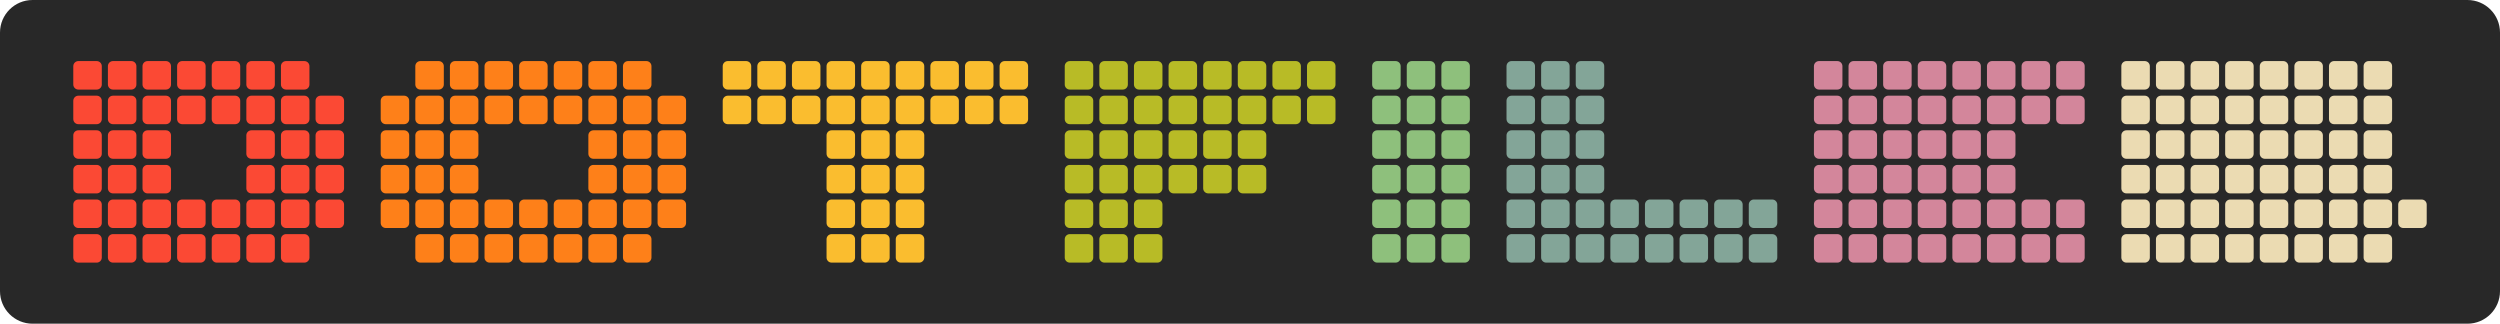
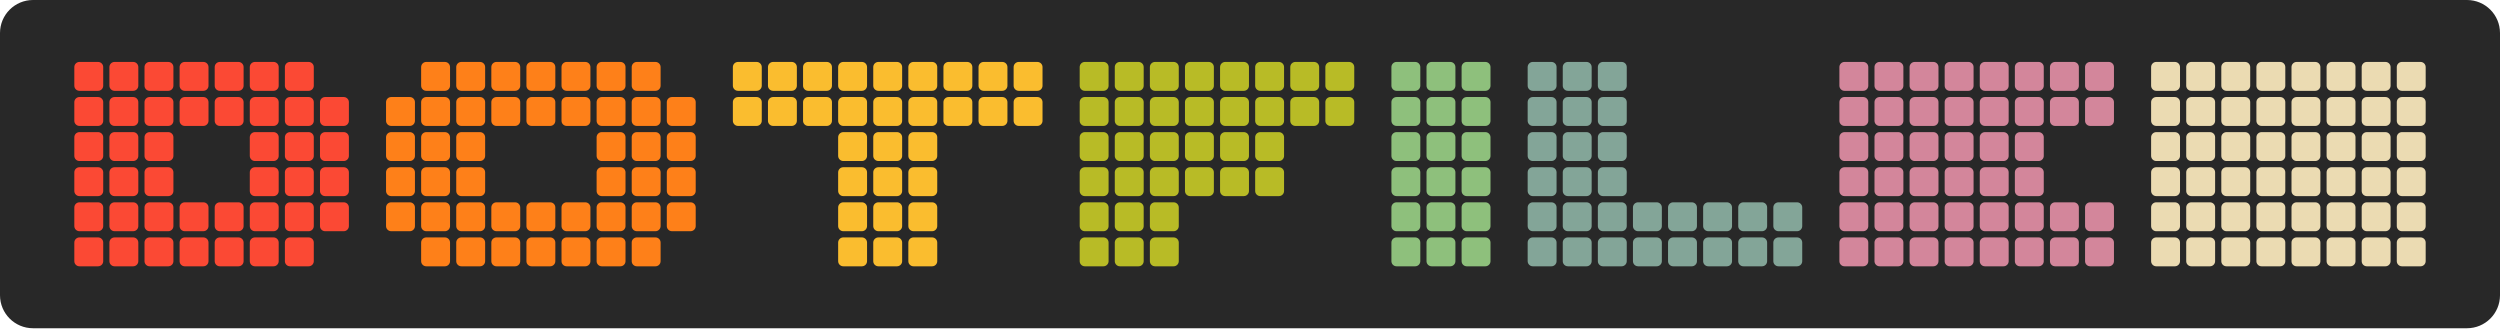
- <svg xmlns="http://www.w3.org/2000/svg" width="1228" height="159" viewBox="0 0 1228 159" role="img" aria-label="DOTFILES">
-   <rect width="1228" height="159" rx="16" fill="#282828" />
+ <svg xmlns="http://www.w3.org/2000/svg" width="1211" height="159" viewBox="0 0 1211 159" role="img" aria-label="DOTFILES">
+   <rect width="1211" height="159" rx="16" fill="#282828" />
  <rect x="36" y="30" width="14" height="14" rx="2.5" fill="#FB4934" />
  <rect x="53" y="30" width="14" height="14" rx="2.5" fill="#FB4934" />
  <rect x="70" y="30" width="14" height="14" rx="2.5" fill="#FB4934" />
  <rect x="87" y="30" width="14" height="14" rx="2.5" fill="#FB4934" />
  <rect x="104" y="30" width="14" height="14" rx="2.5" fill="#FB4934" />
  <rect x="121" y="30" width="14" height="14" rx="2.5" fill="#FB4934" />
  <rect x="138" y="30" width="14" height="14" rx="2.5" fill="#FB4934" />
  <rect x="36" y="47" width="14" height="14" rx="2.5" fill="#FB4934" />
  <rect x="53" y="47" width="14" height="14" rx="2.5" fill="#FB4934" />
  <rect x="70" y="47" width="14" height="14" rx="2.5" fill="#FB4934" />
  <rect x="87" y="47" width="14" height="14" rx="2.5" fill="#FB4934" />
  <rect x="104" y="47" width="14" height="14" rx="2.5" fill="#FB4934" />
  <rect x="121" y="47" width="14" height="14" rx="2.5" fill="#FB4934" />
  <rect x="138" y="47" width="14" height="14" rx="2.5" fill="#FB4934" />
  <rect x="155" y="47" width="14" height="14" rx="2.5" fill="#FB4934" />
  <rect x="36" y="64" width="14" height="14" rx="2.5" fill="#FB4934" />
  <rect x="53" y="64" width="14" height="14" rx="2.5" fill="#FB4934" />
  <rect x="70" y="64" width="14" height="14" rx="2.5" fill="#FB4934" />
  <rect x="121" y="64" width="14" height="14" rx="2.5" fill="#FB4934" />
  <rect x="138" y="64" width="14" height="14" rx="2.5" fill="#FB4934" />
  <rect x="155" y="64" width="14" height="14" rx="2.5" fill="#FB4934" />
  <rect x="36" y="81" width="14" height="14" rx="2.5" fill="#FB4934" />
  <rect x="53" y="81" width="14" height="14" rx="2.5" fill="#FB4934" />
  <rect x="70" y="81" width="14" height="14" rx="2.5" fill="#FB4934" />
  <rect x="121" y="81" width="14" height="14" rx="2.5" fill="#FB4934" />
  <rect x="138" y="81" width="14" height="14" rx="2.5" fill="#FB4934" />
  <rect x="155" y="81" width="14" height="14" rx="2.5" fill="#FB4934" />
  <rect x="36" y="98" width="14" height="14" rx="2.5" fill="#FB4934" />
  <rect x="53" y="98" width="14" height="14" rx="2.5" fill="#FB4934" />
  <rect x="70" y="98" width="14" height="14" rx="2.5" fill="#FB4934" />
  <rect x="87" y="98" width="14" height="14" rx="2.5" fill="#FB4934" />
  <rect x="104" y="98" width="14" height="14" rx="2.5" fill="#FB4934" />
  <rect x="121" y="98" width="14" height="14" rx="2.5" fill="#FB4934" />
  <rect x="138" y="98" width="14" height="14" rx="2.5" fill="#FB4934" />
  <rect x="155" y="98" width="14" height="14" rx="2.5" fill="#FB4934" />
  <rect x="36" y="115" width="14" height="14" rx="2.5" fill="#FB4934" />
  <rect x="53" y="115" width="14" height="14" rx="2.5" fill="#FB4934" />
  <rect x="70" y="115" width="14" height="14" rx="2.5" fill="#FB4934" />
  <rect x="87" y="115" width="14" height="14" rx="2.5" fill="#FB4934" />
  <rect x="104" y="115" width="14" height="14" rx="2.5" fill="#FB4934" />
  <rect x="121" y="115" width="14" height="14" rx="2.5" fill="#FB4934" />
  <rect x="138" y="115" width="14" height="14" rx="2.5" fill="#FB4934" />
  <rect x="204" y="30" width="14" height="14" rx="2.5" fill="#FE8019" />
  <rect x="221" y="30" width="14" height="14" rx="2.5" fill="#FE8019" />
  <rect x="238" y="30" width="14" height="14" rx="2.5" fill="#FE8019" />
  <rect x="255" y="30" width="14" height="14" rx="2.5" fill="#FE8019" />
  <rect x="272" y="30" width="14" height="14" rx="2.5" fill="#FE8019" />
  <rect x="289" y="30" width="14" height="14" rx="2.5" fill="#FE8019" />
  <rect x="306" y="30" width="14" height="14" rx="2.5" fill="#FE8019" />
  <rect x="187" y="47" width="14" height="14" rx="2.5" fill="#FE8019" />
  <rect x="204" y="47" width="14" height="14" rx="2.5" fill="#FE8019" />
  <rect x="221" y="47" width="14" height="14" rx="2.5" fill="#FE8019" />
  <rect x="238" y="47" width="14" height="14" rx="2.5" fill="#FE8019" />
  <rect x="255" y="47" width="14" height="14" rx="2.5" fill="#FE8019" />
  <rect x="272" y="47" width="14" height="14" rx="2.5" fill="#FE8019" />
  <rect x="289" y="47" width="14" height="14" rx="2.5" fill="#FE8019" />
  <rect x="306" y="47" width="14" height="14" rx="2.5" fill="#FE8019" />
  <rect x="323" y="47" width="14" height="14" rx="2.5" fill="#FE8019" />
  <rect x="187" y="64" width="14" height="14" rx="2.5" fill="#FE8019" />
  <rect x="204" y="64" width="14" height="14" rx="2.5" fill="#FE8019" />
  <rect x="221" y="64" width="14" height="14" rx="2.5" fill="#FE8019" />
  <rect x="289" y="64" width="14" height="14" rx="2.5" fill="#FE8019" />
  <rect x="306" y="64" width="14" height="14" rx="2.5" fill="#FE8019" />
  <rect x="323" y="64" width="14" height="14" rx="2.5" fill="#FE8019" />
  <rect x="187" y="81" width="14" height="14" rx="2.5" fill="#FE8019" />
  <rect x="204" y="81" width="14" height="14" rx="2.5" fill="#FE8019" />
  <rect x="221" y="81" width="14" height="14" rx="2.5" fill="#FE8019" />
  <rect x="289" y="81" width="14" height="14" rx="2.5" fill="#FE8019" />
  <rect x="306" y="81" width="14" height="14" rx="2.5" fill="#FE8019" />
  <rect x="323" y="81" width="14" height="14" rx="2.5" fill="#FE8019" />
  <rect x="187" y="98" width="14" height="14" rx="2.5" fill="#FE8019" />
  <rect x="204" y="98" width="14" height="14" rx="2.5" fill="#FE8019" />
  <rect x="221" y="98" width="14" height="14" rx="2.5" fill="#FE8019" />
  <rect x="238" y="98" width="14" height="14" rx="2.5" fill="#FE8019" />
  <rect x="255" y="98" width="14" height="14" rx="2.5" fill="#FE8019" />
  <rect x="272" y="98" width="14" height="14" rx="2.5" fill="#FE8019" />
  <rect x="289" y="98" width="14" height="14" rx="2.5" fill="#FE8019" />
  <rect x="306" y="98" width="14" height="14" rx="2.5" fill="#FE8019" />
  <rect x="323" y="98" width="14" height="14" rx="2.5" fill="#FE8019" />
  <rect x="204" y="115" width="14" height="14" rx="2.5" fill="#FE8019" />
  <rect x="221" y="115" width="14" height="14" rx="2.5" fill="#FE8019" />
  <rect x="238" y="115" width="14" height="14" rx="2.5" fill="#FE8019" />
  <rect x="255" y="115" width="14" height="14" rx="2.5" fill="#FE8019" />
  <rect x="272" y="115" width="14" height="14" rx="2.5" fill="#FE8019" />
  <rect x="289" y="115" width="14" height="14" rx="2.5" fill="#FE8019" />
  <rect x="306" y="115" width="14" height="14" rx="2.5" fill="#FE8019" />
  <rect x="355" y="30" width="14" height="14" rx="2.5" fill="#FABD2F" />
  <rect x="372" y="30" width="14" height="14" rx="2.5" fill="#FABD2F" />
  <rect x="389" y="30" width="14" height="14" rx="2.5" fill="#FABD2F" />
  <rect x="406" y="30" width="14" height="14" rx="2.5" fill="#FABD2F" />
  <rect x="423" y="30" width="14" height="14" rx="2.5" fill="#FABD2F" />
  <rect x="440" y="30" width="14" height="14" rx="2.5" fill="#FABD2F" />
  <rect x="457" y="30" width="14" height="14" rx="2.5" fill="#FABD2F" />
  <rect x="474" y="30" width="14" height="14" rx="2.5" fill="#FABD2F" />
  <rect x="491" y="30" width="14" height="14" rx="2.5" fill="#FABD2F" />
  <rect x="355" y="47" width="14" height="14" rx="2.5" fill="#FABD2F" />
  <rect x="372" y="47" width="14" height="14" rx="2.5" fill="#FABD2F" />
  <rect x="389" y="47" width="14" height="14" rx="2.5" fill="#FABD2F" />
  <rect x="406" y="47" width="14" height="14" rx="2.5" fill="#FABD2F" />
  <rect x="423" y="47" width="14" height="14" rx="2.5" fill="#FABD2F" />
  <rect x="440" y="47" width="14" height="14" rx="2.5" fill="#FABD2F" />
  <rect x="457" y="47" width="14" height="14" rx="2.5" fill="#FABD2F" />
  <rect x="474" y="47" width="14" height="14" rx="2.5" fill="#FABD2F" />
  <rect x="491" y="47" width="14" height="14" rx="2.5" fill="#FABD2F" />
  <rect x="406" y="64" width="14" height="14" rx="2.5" fill="#FABD2F" />
  <rect x="423" y="64" width="14" height="14" rx="2.5" fill="#FABD2F" />
  <rect x="440" y="64" width="14" height="14" rx="2.5" fill="#FABD2F" />
  <rect x="406" y="81" width="14" height="14" rx="2.5" fill="#FABD2F" />
  <rect x="423" y="81" width="14" height="14" rx="2.5" fill="#FABD2F" />
  <rect x="440" y="81" width="14" height="14" rx="2.5" fill="#FABD2F" />
  <rect x="406" y="98" width="14" height="14" rx="2.5" fill="#FABD2F" />
  <rect x="423" y="98" width="14" height="14" rx="2.5" fill="#FABD2F" />
  <rect x="440" y="98" width="14" height="14" rx="2.5" fill="#FABD2F" />
  <rect x="406" y="115" width="14" height="14" rx="2.5" fill="#FABD2F" />
  <rect x="423" y="115" width="14" height="14" rx="2.5" fill="#FABD2F" />
  <rect x="440" y="115" width="14" height="14" rx="2.5" fill="#FABD2F" />
  <rect x="523" y="30" width="14" height="14" rx="2.5" fill="#B8BB26" />
  <rect x="540" y="30" width="14" height="14" rx="2.5" fill="#B8BB26" />
  <rect x="557" y="30" width="14" height="14" rx="2.5" fill="#B8BB26" />
  <rect x="574" y="30" width="14" height="14" rx="2.5" fill="#B8BB26" />
  <rect x="591" y="30" width="14" height="14" rx="2.5" fill="#B8BB26" />
  <rect x="608" y="30" width="14" height="14" rx="2.5" fill="#B8BB26" />
  <rect x="625" y="30" width="14" height="14" rx="2.5" fill="#B8BB26" />
  <rect x="642" y="30" width="14" height="14" rx="2.5" fill="#B8BB26" />
  <rect x="523" y="47" width="14" height="14" rx="2.5" fill="#B8BB26" />
  <rect x="540" y="47" width="14" height="14" rx="2.5" fill="#B8BB26" />
  <rect x="557" y="47" width="14" height="14" rx="2.5" fill="#B8BB26" />
  <rect x="574" y="47" width="14" height="14" rx="2.5" fill="#B8BB26" />
  <rect x="591" y="47" width="14" height="14" rx="2.5" fill="#B8BB26" />
  <rect x="608" y="47" width="14" height="14" rx="2.5" fill="#B8BB26" />
  <rect x="625" y="47" width="14" height="14" rx="2.5" fill="#B8BB26" />
  <rect x="642" y="47" width="14" height="14" rx="2.5" fill="#B8BB26" />
  <rect x="523" y="64" width="14" height="14" rx="2.5" fill="#B8BB26" />
  <rect x="540" y="64" width="14" height="14" rx="2.5" fill="#B8BB26" />
  <rect x="557" y="64" width="14" height="14" rx="2.5" fill="#B8BB26" />
  <rect x="574" y="64" width="14" height="14" rx="2.5" fill="#B8BB26" />
  <rect x="591" y="64" width="14" height="14" rx="2.5" fill="#B8BB26" />
  <rect x="608" y="64" width="14" height="14" rx="2.5" fill="#B8BB26" />
  <rect x="523" y="81" width="14" height="14" rx="2.5" fill="#B8BB26" />
  <rect x="540" y="81" width="14" height="14" rx="2.5" fill="#B8BB26" />
  <rect x="557" y="81" width="14" height="14" rx="2.5" fill="#B8BB26" />
  <rect x="574" y="81" width="14" height="14" rx="2.5" fill="#B8BB26" />
  <rect x="591" y="81" width="14" height="14" rx="2.5" fill="#B8BB26" />
  <rect x="608" y="81" width="14" height="14" rx="2.5" fill="#B8BB26" />
  <rect x="523" y="98" width="14" height="14" rx="2.5" fill="#B8BB26" />
  <rect x="540" y="98" width="14" height="14" rx="2.5" fill="#B8BB26" />
  <rect x="557" y="98" width="14" height="14" rx="2.5" fill="#B8BB26" />
  <rect x="523" y="115" width="14" height="14" rx="2.5" fill="#B8BB26" />
  <rect x="540" y="115" width="14" height="14" rx="2.5" fill="#B8BB26" />
  <rect x="557" y="115" width="14" height="14" rx="2.5" fill="#B8BB26" />
  <rect x="674" y="30" width="14" height="14" rx="2.5" fill="#8EC07C" />
  <rect x="691" y="30" width="14" height="14" rx="2.5" fill="#8EC07C" />
  <rect x="708" y="30" width="14" height="14" rx="2.5" fill="#8EC07C" />
  <rect x="674" y="47" width="14" height="14" rx="2.5" fill="#8EC07C" />
  <rect x="691" y="47" width="14" height="14" rx="2.5" fill="#8EC07C" />
  <rect x="708" y="47" width="14" height="14" rx="2.5" fill="#8EC07C" />
  <rect x="674" y="64" width="14" height="14" rx="2.5" fill="#8EC07C" />
  <rect x="691" y="64" width="14" height="14" rx="2.5" fill="#8EC07C" />
  <rect x="708" y="64" width="14" height="14" rx="2.5" fill="#8EC07C" />
  <rect x="674" y="81" width="14" height="14" rx="2.5" fill="#8EC07C" />
  <rect x="691" y="81" width="14" height="14" rx="2.5" fill="#8EC07C" />
  <rect x="708" y="81" width="14" height="14" rx="2.5" fill="#8EC07C" />
  <rect x="674" y="98" width="14" height="14" rx="2.5" fill="#8EC07C" />
  <rect x="691" y="98" width="14" height="14" rx="2.5" fill="#8EC07C" />
  <rect x="708" y="98" width="14" height="14" rx="2.5" fill="#8EC07C" />
  <rect x="674" y="115" width="14" height="14" rx="2.5" fill="#8EC07C" />
  <rect x="691" y="115" width="14" height="14" rx="2.5" fill="#8EC07C" />
  <rect x="708" y="115" width="14" height="14" rx="2.5" fill="#8EC07C" />
  <rect x="740" y="30" width="14" height="14" rx="2.5" fill="#83A598" />
  <rect x="757" y="30" width="14" height="14" rx="2.5" fill="#83A598" />
  <rect x="774" y="30" width="14" height="14" rx="2.5" fill="#83A598" />
  <rect x="740" y="47" width="14" height="14" rx="2.5" fill="#83A598" />
  <rect x="757" y="47" width="14" height="14" rx="2.5" fill="#83A598" />
  <rect x="774" y="47" width="14" height="14" rx="2.5" fill="#83A598" />
  <rect x="740" y="64" width="14" height="14" rx="2.5" fill="#83A598" />
  <rect x="757" y="64" width="14" height="14" rx="2.5" fill="#83A598" />
  <rect x="774" y="64" width="14" height="14" rx="2.5" fill="#83A598" />
  <rect x="740" y="81" width="14" height="14" rx="2.5" fill="#83A598" />
  <rect x="757" y="81" width="14" height="14" rx="2.5" fill="#83A598" />
  <rect x="774" y="81" width="14" height="14" rx="2.5" fill="#83A598" />
  <rect x="740" y="98" width="14" height="14" rx="2.5" fill="#83A598" />
  <rect x="757" y="98" width="14" height="14" rx="2.5" fill="#83A598" />
  <rect x="774" y="98" width="14" height="14" rx="2.5" fill="#83A598" />
  <rect x="791" y="98" width="14" height="14" rx="2.5" fill="#83A598" />
  <rect x="808" y="98" width="14" height="14" rx="2.5" fill="#83A598" />
  <rect x="825" y="98" width="14" height="14" rx="2.5" fill="#83A598" />
  <rect x="842" y="98" width="14" height="14" rx="2.5" fill="#83A598" />
  <rect x="859" y="98" width="14" height="14" rx="2.5" fill="#83A598" />
  <rect x="740" y="115" width="14" height="14" rx="2.5" fill="#83A598" />
  <rect x="757" y="115" width="14" height="14" rx="2.5" fill="#83A598" />
  <rect x="774" y="115" width="14" height="14" rx="2.5" fill="#83A598" />
  <rect x="791" y="115" width="14" height="14" rx="2.5" fill="#83A598" />
  <rect x="808" y="115" width="14" height="14" rx="2.5" fill="#83A598" />
  <rect x="825" y="115" width="14" height="14" rx="2.5" fill="#83A598" />
  <rect x="842" y="115" width="14" height="14" rx="2.5" fill="#83A598" />
  <rect x="859" y="115" width="14" height="14" rx="2.5" fill="#83A598" />
  <rect x="891" y="30" width="14" height="14" rx="2.5" fill="#D3869B" />
  <rect x="908" y="30" width="14" height="14" rx="2.5" fill="#D3869B" />
  <rect x="925" y="30" width="14" height="14" rx="2.5" fill="#D3869B" />
  <rect x="942" y="30" width="14" height="14" rx="2.5" fill="#D3869B" />
  <rect x="959" y="30" width="14" height="14" rx="2.5" fill="#D3869B" />
  <rect x="976" y="30" width="14" height="14" rx="2.5" fill="#D3869B" />
  <rect x="993" y="30" width="14" height="14" rx="2.5" fill="#D3869B" />
  <rect x="1010" y="30" width="14" height="14" rx="2.5" fill="#D3869B" />
  <rect x="891" y="47" width="14" height="14" rx="2.5" fill="#D3869B" />
  <rect x="908" y="47" width="14" height="14" rx="2.5" fill="#D3869B" />
  <rect x="925" y="47" width="14" height="14" rx="2.5" fill="#D3869B" />
  <rect x="942" y="47" width="14" height="14" rx="2.5" fill="#D3869B" />
  <rect x="959" y="47" width="14" height="14" rx="2.5" fill="#D3869B" />
  <rect x="976" y="47" width="14" height="14" rx="2.5" fill="#D3869B" />
  <rect x="993" y="47" width="14" height="14" rx="2.5" fill="#D3869B" />
  <rect x="1010" y="47" width="14" height="14" rx="2.5" fill="#D3869B" />
  <rect x="891" y="64" width="14" height="14" rx="2.5" fill="#D3869B" />
  <rect x="908" y="64" width="14" height="14" rx="2.5" fill="#D3869B" />
  <rect x="925" y="64" width="14" height="14" rx="2.5" fill="#D3869B" />
  <rect x="942" y="64" width="14" height="14" rx="2.5" fill="#D3869B" />
  <rect x="959" y="64" width="14" height="14" rx="2.5" fill="#D3869B" />
  <rect x="976" y="64" width="14" height="14" rx="2.5" fill="#D3869B" />
  <rect x="891" y="81" width="14" height="14" rx="2.5" fill="#D3869B" />
  <rect x="908" y="81" width="14" height="14" rx="2.5" fill="#D3869B" />
  <rect x="925" y="81" width="14" height="14" rx="2.5" fill="#D3869B" />
  <rect x="942" y="81" width="14" height="14" rx="2.5" fill="#D3869B" />
  <rect x="959" y="81" width="14" height="14" rx="2.5" fill="#D3869B" />
  <rect x="976" y="81" width="14" height="14" rx="2.5" fill="#D3869B" />
  <rect x="891" y="98" width="14" height="14" rx="2.5" fill="#D3869B" />
  <rect x="908" y="98" width="14" height="14" rx="2.5" fill="#D3869B" />
  <rect x="925" y="98" width="14" height="14" rx="2.5" fill="#D3869B" />
  <rect x="942" y="98" width="14" height="14" rx="2.5" fill="#D3869B" />
  <rect x="959" y="98" width="14" height="14" rx="2.5" fill="#D3869B" />
  <rect x="976" y="98" width="14" height="14" rx="2.5" fill="#D3869B" />
  <rect x="993" y="98" width="14" height="14" rx="2.5" fill="#D3869B" />
  <rect x="1010" y="98" width="14" height="14" rx="2.5" fill="#D3869B" />
  <rect x="891" y="115" width="14" height="14" rx="2.5" fill="#D3869B" />
  <rect x="908" y="115" width="14" height="14" rx="2.5" fill="#D3869B" />
  <rect x="925" y="115" width="14" height="14" rx="2.5" fill="#D3869B" />
  <rect x="942" y="115" width="14" height="14" rx="2.5" fill="#D3869B" />
  <rect x="959" y="115" width="14" height="14" rx="2.5" fill="#D3869B" />
  <rect x="976" y="115" width="14" height="14" rx="2.5" fill="#D3869B" />
  <rect x="993" y="115" width="14" height="14" rx="2.5" fill="#D3869B" />
  <rect x="1010" y="115" width="14" height="14" rx="2.5" fill="#D3869B" />
  <rect x="1042" y="30" width="14" height="14" rx="2.5" fill="#EBDBB2" />
  <rect x="1059" y="30" width="14" height="14" rx="2.5" fill="#EBDBB2" />
  <rect x="1076" y="30" width="14" height="14" rx="2.5" fill="#EBDBB2" />
  <rect x="1093" y="30" width="14" height="14" rx="2.5" fill="#EBDBB2" />
  <rect x="1110" y="30" width="14" height="14" rx="2.5" fill="#EBDBB2" />
  <rect x="1127" y="30" width="14" height="14" rx="2.5" fill="#EBDBB2" />
  <rect x="1144" y="30" width="14" height="14" rx="2.5" fill="#EBDBB2" />
  <rect x="1161" y="30" width="14" height="14" rx="2.5" fill="#EBDBB2" />
  <rect x="1042" y="47" width="14" height="14" rx="2.5" fill="#EBDBB2" />
  <rect x="1059" y="47" width="14" height="14" rx="2.5" fill="#EBDBB2" />
  <rect x="1076" y="47" width="14" height="14" rx="2.5" fill="#EBDBB2" />
  <rect x="1093" y="47" width="14" height="14" rx="2.5" fill="#EBDBB2" />
  <rect x="1110" y="47" width="14" height="14" rx="2.5" fill="#EBDBB2" />
  <rect x="1127" y="47" width="14" height="14" rx="2.5" fill="#EBDBB2" />
  <rect x="1144" y="47" width="14" height="14" rx="2.5" fill="#EBDBB2" />
  <rect x="1161" y="47" width="14" height="14" rx="2.5" fill="#EBDBB2" />
  <rect x="1042" y="64" width="14" height="14" rx="2.5" fill="#EBDBB2" />
  <rect x="1059" y="64" width="14" height="14" rx="2.5" fill="#EBDBB2" />
  <rect x="1076" y="64" width="14" height="14" rx="2.5" fill="#EBDBB2" />
  <rect x="1093" y="64" width="14" height="14" rx="2.5" fill="#EBDBB2" />
  <rect x="1110" y="64" width="14" height="14" rx="2.5" fill="#EBDBB2" />
  <rect x="1127" y="64" width="14" height="14" rx="2.5" fill="#EBDBB2" />
  <rect x="1144" y="64" width="14" height="14" rx="2.5" fill="#EBDBB2" />
  <rect x="1161" y="64" width="14" height="14" rx="2.5" fill="#EBDBB2" />
  <rect x="1042" y="81" width="14" height="14" rx="2.5" fill="#EBDBB2" />
  <rect x="1059" y="81" width="14" height="14" rx="2.5" fill="#EBDBB2" />
  <rect x="1076" y="81" width="14" height="14" rx="2.5" fill="#EBDBB2" />
  <rect x="1093" y="81" width="14" height="14" rx="2.5" fill="#EBDBB2" />
  <rect x="1110" y="81" width="14" height="14" rx="2.5" fill="#EBDBB2" />
  <rect x="1127" y="81" width="14" height="14" rx="2.5" fill="#EBDBB2" />
  <rect x="1144" y="81" width="14" height="14" rx="2.5" fill="#EBDBB2" />
  <rect x="1161" y="81" width="14" height="14" rx="2.5" fill="#EBDBB2" />
  <rect x="1042" y="98" width="14" height="14" rx="2.5" fill="#EBDBB2" />
  <rect x="1059" y="98" width="14" height="14" rx="2.5" fill="#EBDBB2" />
  <rect x="1076" y="98" width="14" height="14" rx="2.5" fill="#EBDBB2" />
  <rect x="1093" y="98" width="14" height="14" rx="2.5" fill="#EBDBB2" />
  <rect x="1110" y="98" width="14" height="14" rx="2.5" fill="#EBDBB2" />
  <rect x="1127" y="98" width="14" height="14" rx="2.5" fill="#EBDBB2" />
  <rect x="1144" y="98" width="14" height="14" rx="2.5" fill="#EBDBB2" />
  <rect x="1161" y="98" width="14" height="14" rx="2.5" fill="#EBDBB2" />
-   <rect x="1178" y="98" width="14" height="14" rx="2.5" fill="#EBDBB2" />
  <rect x="1042" y="115" width="14" height="14" rx="2.5" fill="#EBDBB2" />
  <rect x="1059" y="115" width="14" height="14" rx="2.5" fill="#EBDBB2" />
  <rect x="1076" y="115" width="14" height="14" rx="2.5" fill="#EBDBB2" />
  <rect x="1093" y="115" width="14" height="14" rx="2.5" fill="#EBDBB2" />
  <rect x="1110" y="115" width="14" height="14" rx="2.5" fill="#EBDBB2" />
  <rect x="1127" y="115" width="14" height="14" rx="2.5" fill="#EBDBB2" />
  <rect x="1144" y="115" width="14" height="14" rx="2.5" fill="#EBDBB2" />
  <rect x="1161" y="115" width="14" height="14" rx="2.5" fill="#EBDBB2" />
</svg>
